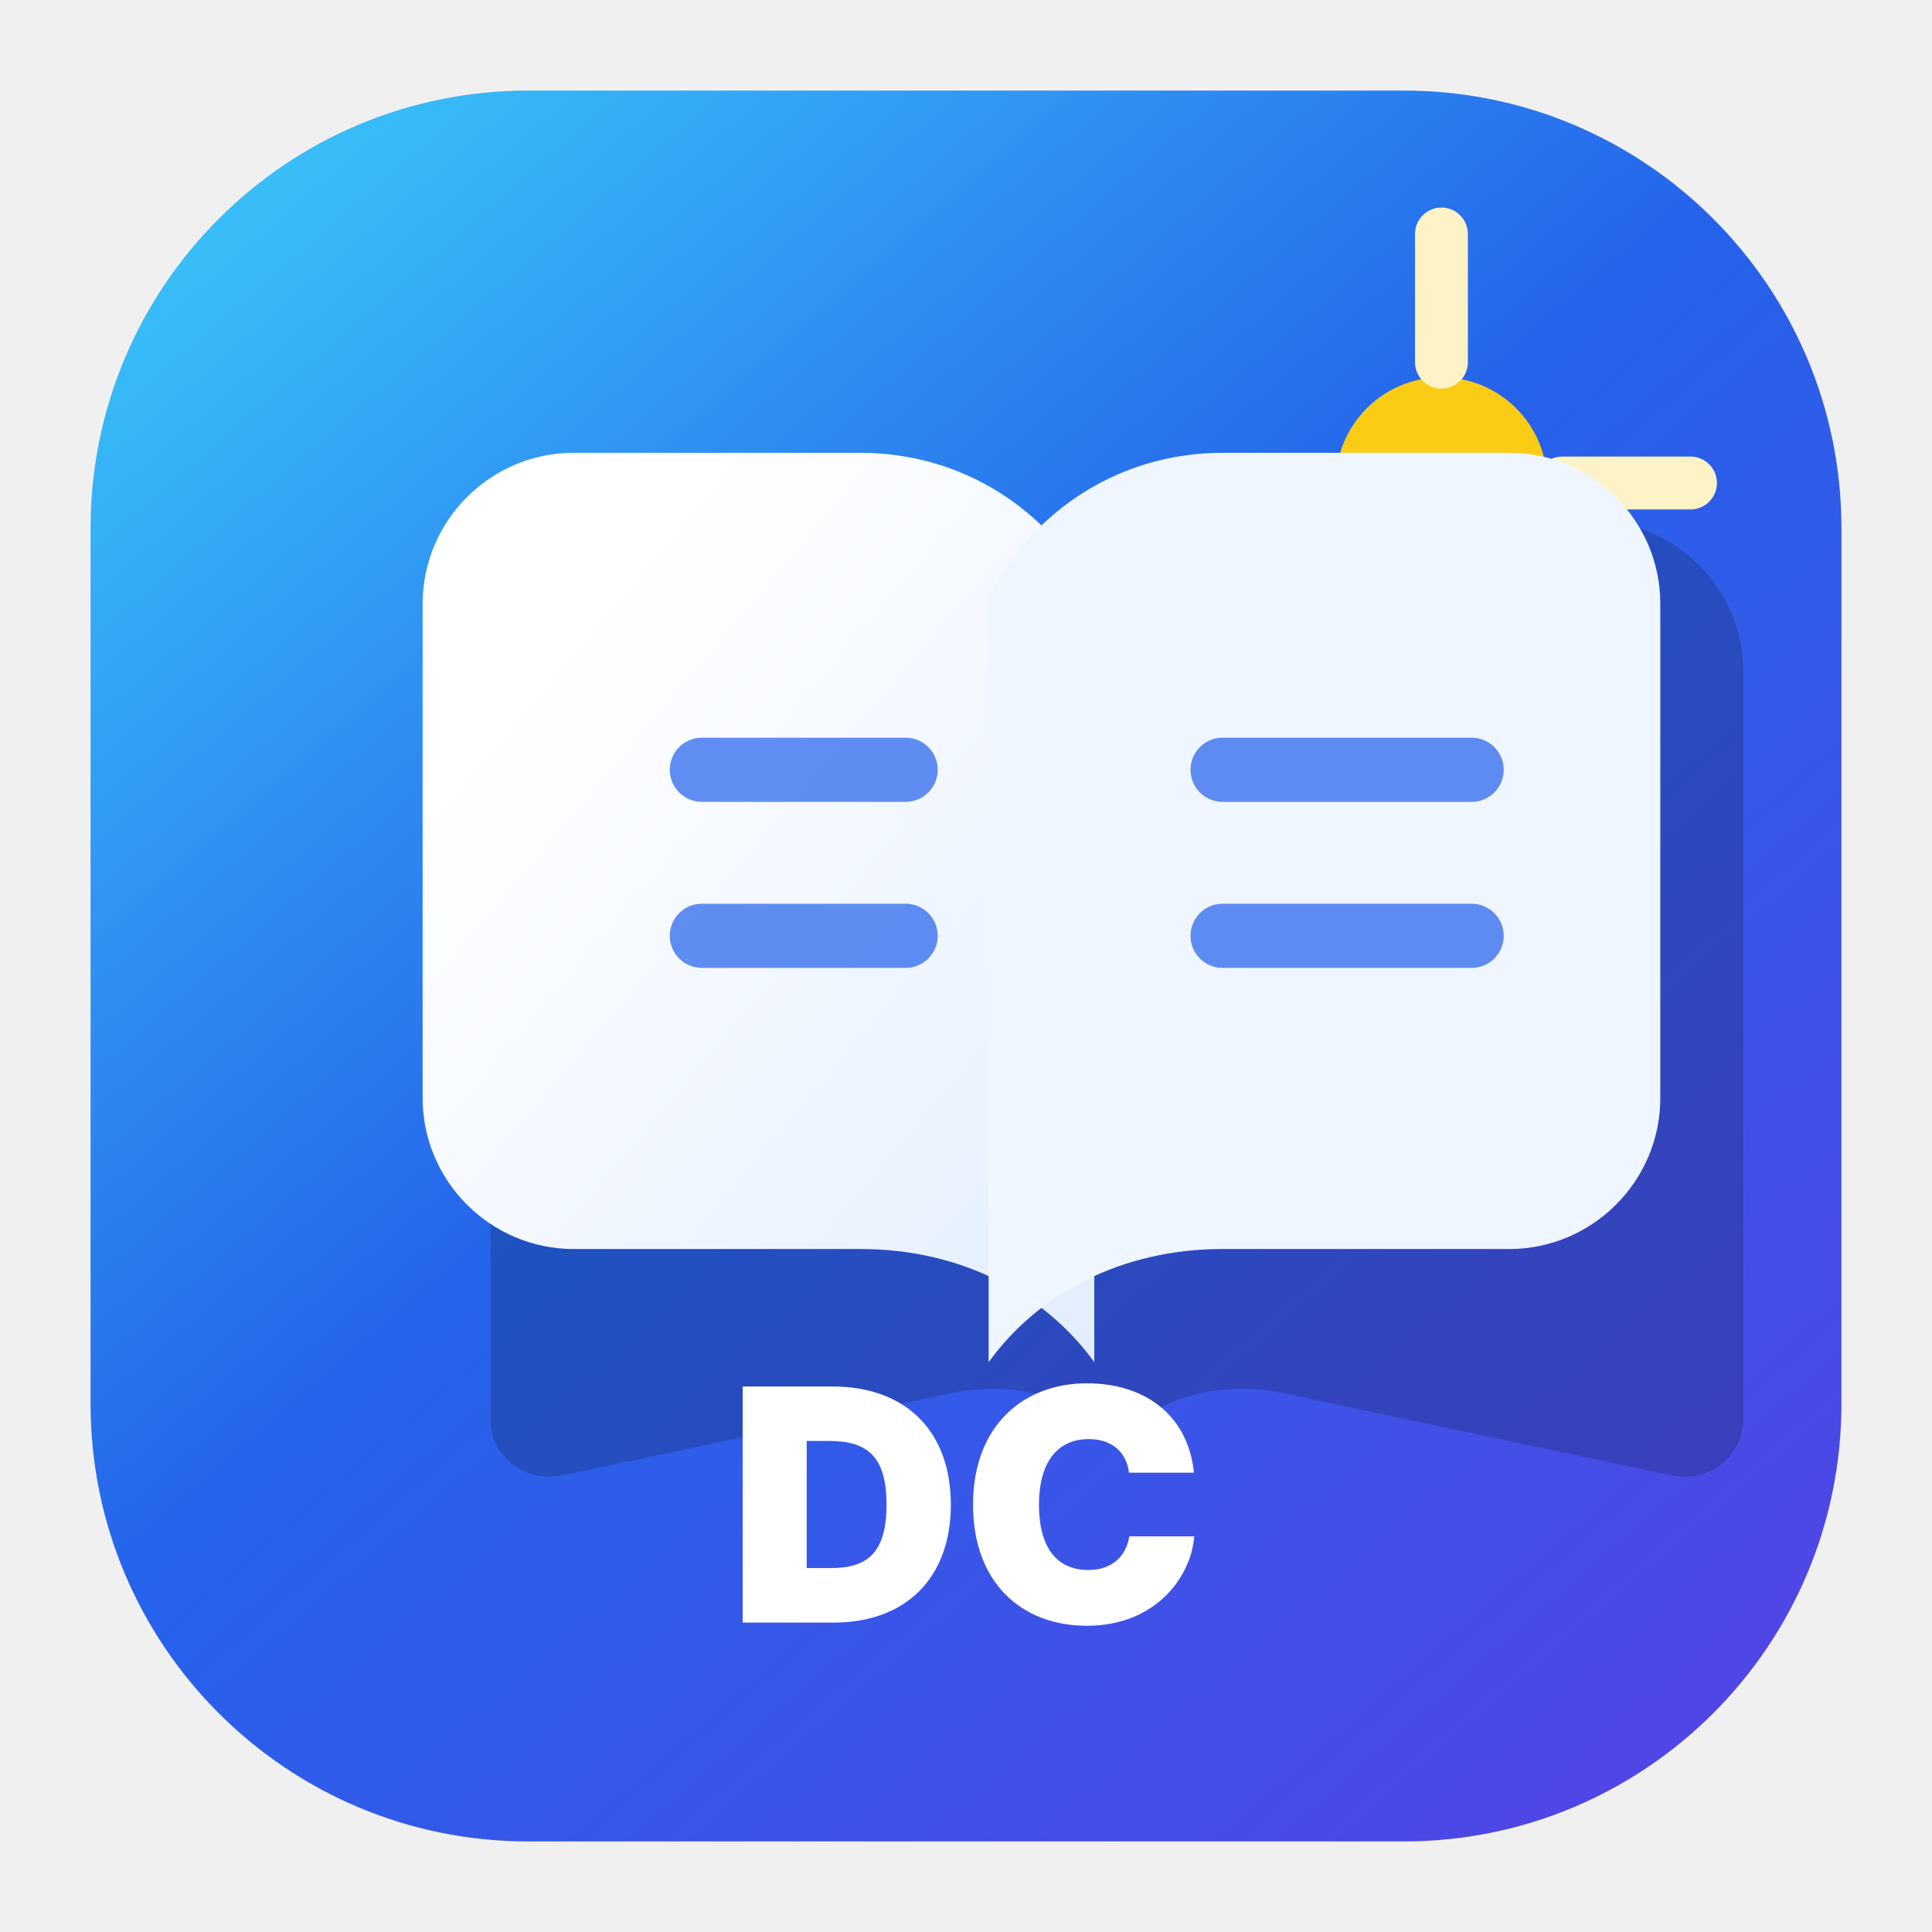
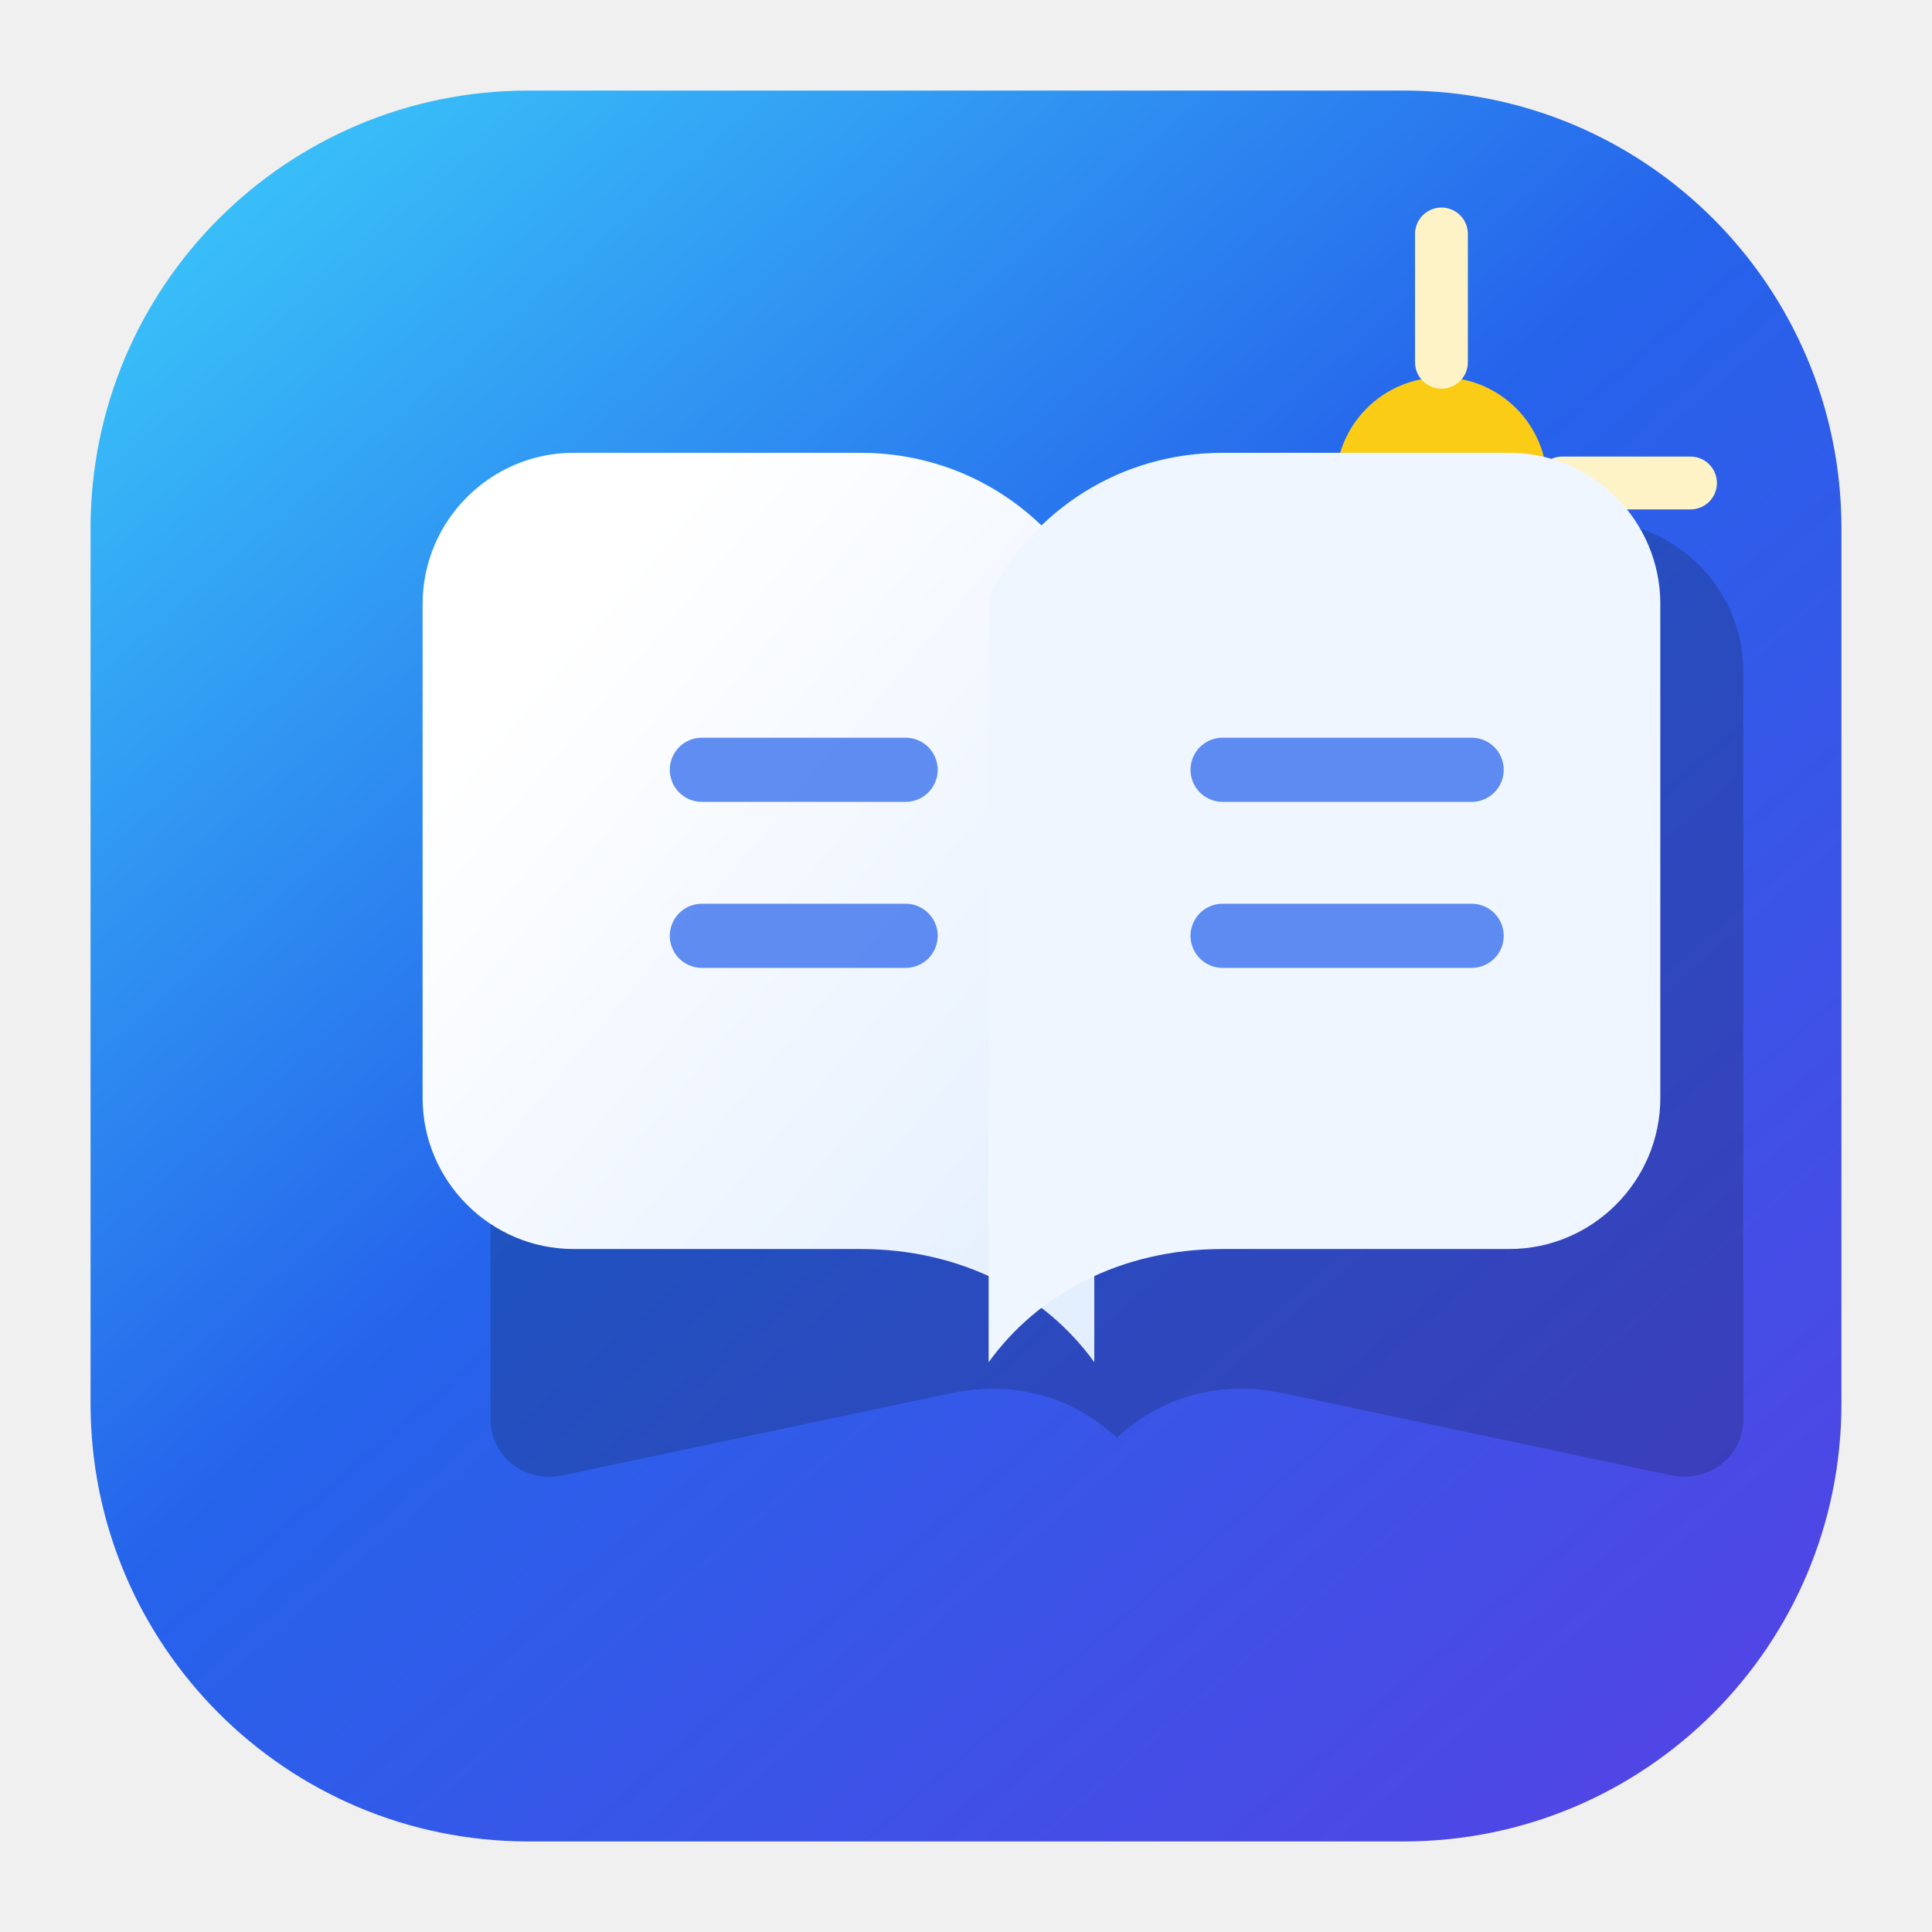
<svg xmlns="http://www.w3.org/2000/svg" width="512" height="512" viewBox="0 0 512 512" role="img" aria-label="Digital Catalyst app logo">
  <defs>
    <linearGradient id="dc-bg-512" x1="76" y1="48" x2="436" y2="464" gradientUnits="userSpaceOnUse">
      <stop stop-color="#38bdf8" />
      <stop offset="0.46" stop-color="#2563eb" />
      <stop offset="1" stop-color="#4f46e5" />
    </linearGradient>
    <linearGradient id="dc-page-512" x1="146" y1="170" x2="366" y2="356" gradientUnits="userSpaceOnUse">
      <stop stop-color="#ffffff" />
      <stop offset="1" stop-color="#dbeafe" />
    </linearGradient>
  </defs>
  <rect x="24" y="24" width="464" height="464" rx="116" fill="url(#dc-bg-512)" />
  <circle cx="382" cy="128" r="28" fill="#facc15" />
  <path d="M382 62v34M382 160v34M316 128h34M414 128h34" stroke="#fef3c7" stroke-width="14" stroke-linecap="round" />
  <path d="M130 178c0-22 18-40 40-40h70c24 0 45 13 56 33 11-20 32-33 56-33h70c22 0 40 18 40 40v198c0 10-9 17-19 15l-104-22c-16-3-31 1-43 12-12-11-27-15-43-12l-104 22c-10 2-19-5-19-15V178z" fill="#0f172a" opacity=".23" />
  <path d="M112 160c0-22 18-40 40-40h76c27 0 50 15 62 38v203c-13-18-35-30-62-30h-76c-22 0-40-18-40-40V160z" fill="url(#dc-page-512)" />
  <path d="M400 120c22 0 40 18 40 40v131c0 22-18 40-40 40h-76c-27 0-49 12-62 30V158c12-23 35-38 62-38h76z" fill="#eff6ff" />
  <path d="M186 204h54M186 248h54M324 204h66M324 248h66" stroke="#2563eb" stroke-width="17" stroke-linecap="round" opacity=".72" />
-   <text x="256" y="430" text-anchor="middle" font-family="Inter, Arial, sans-serif" font-size="86" font-weight="900" fill="#fff">DC</text>
</svg>
